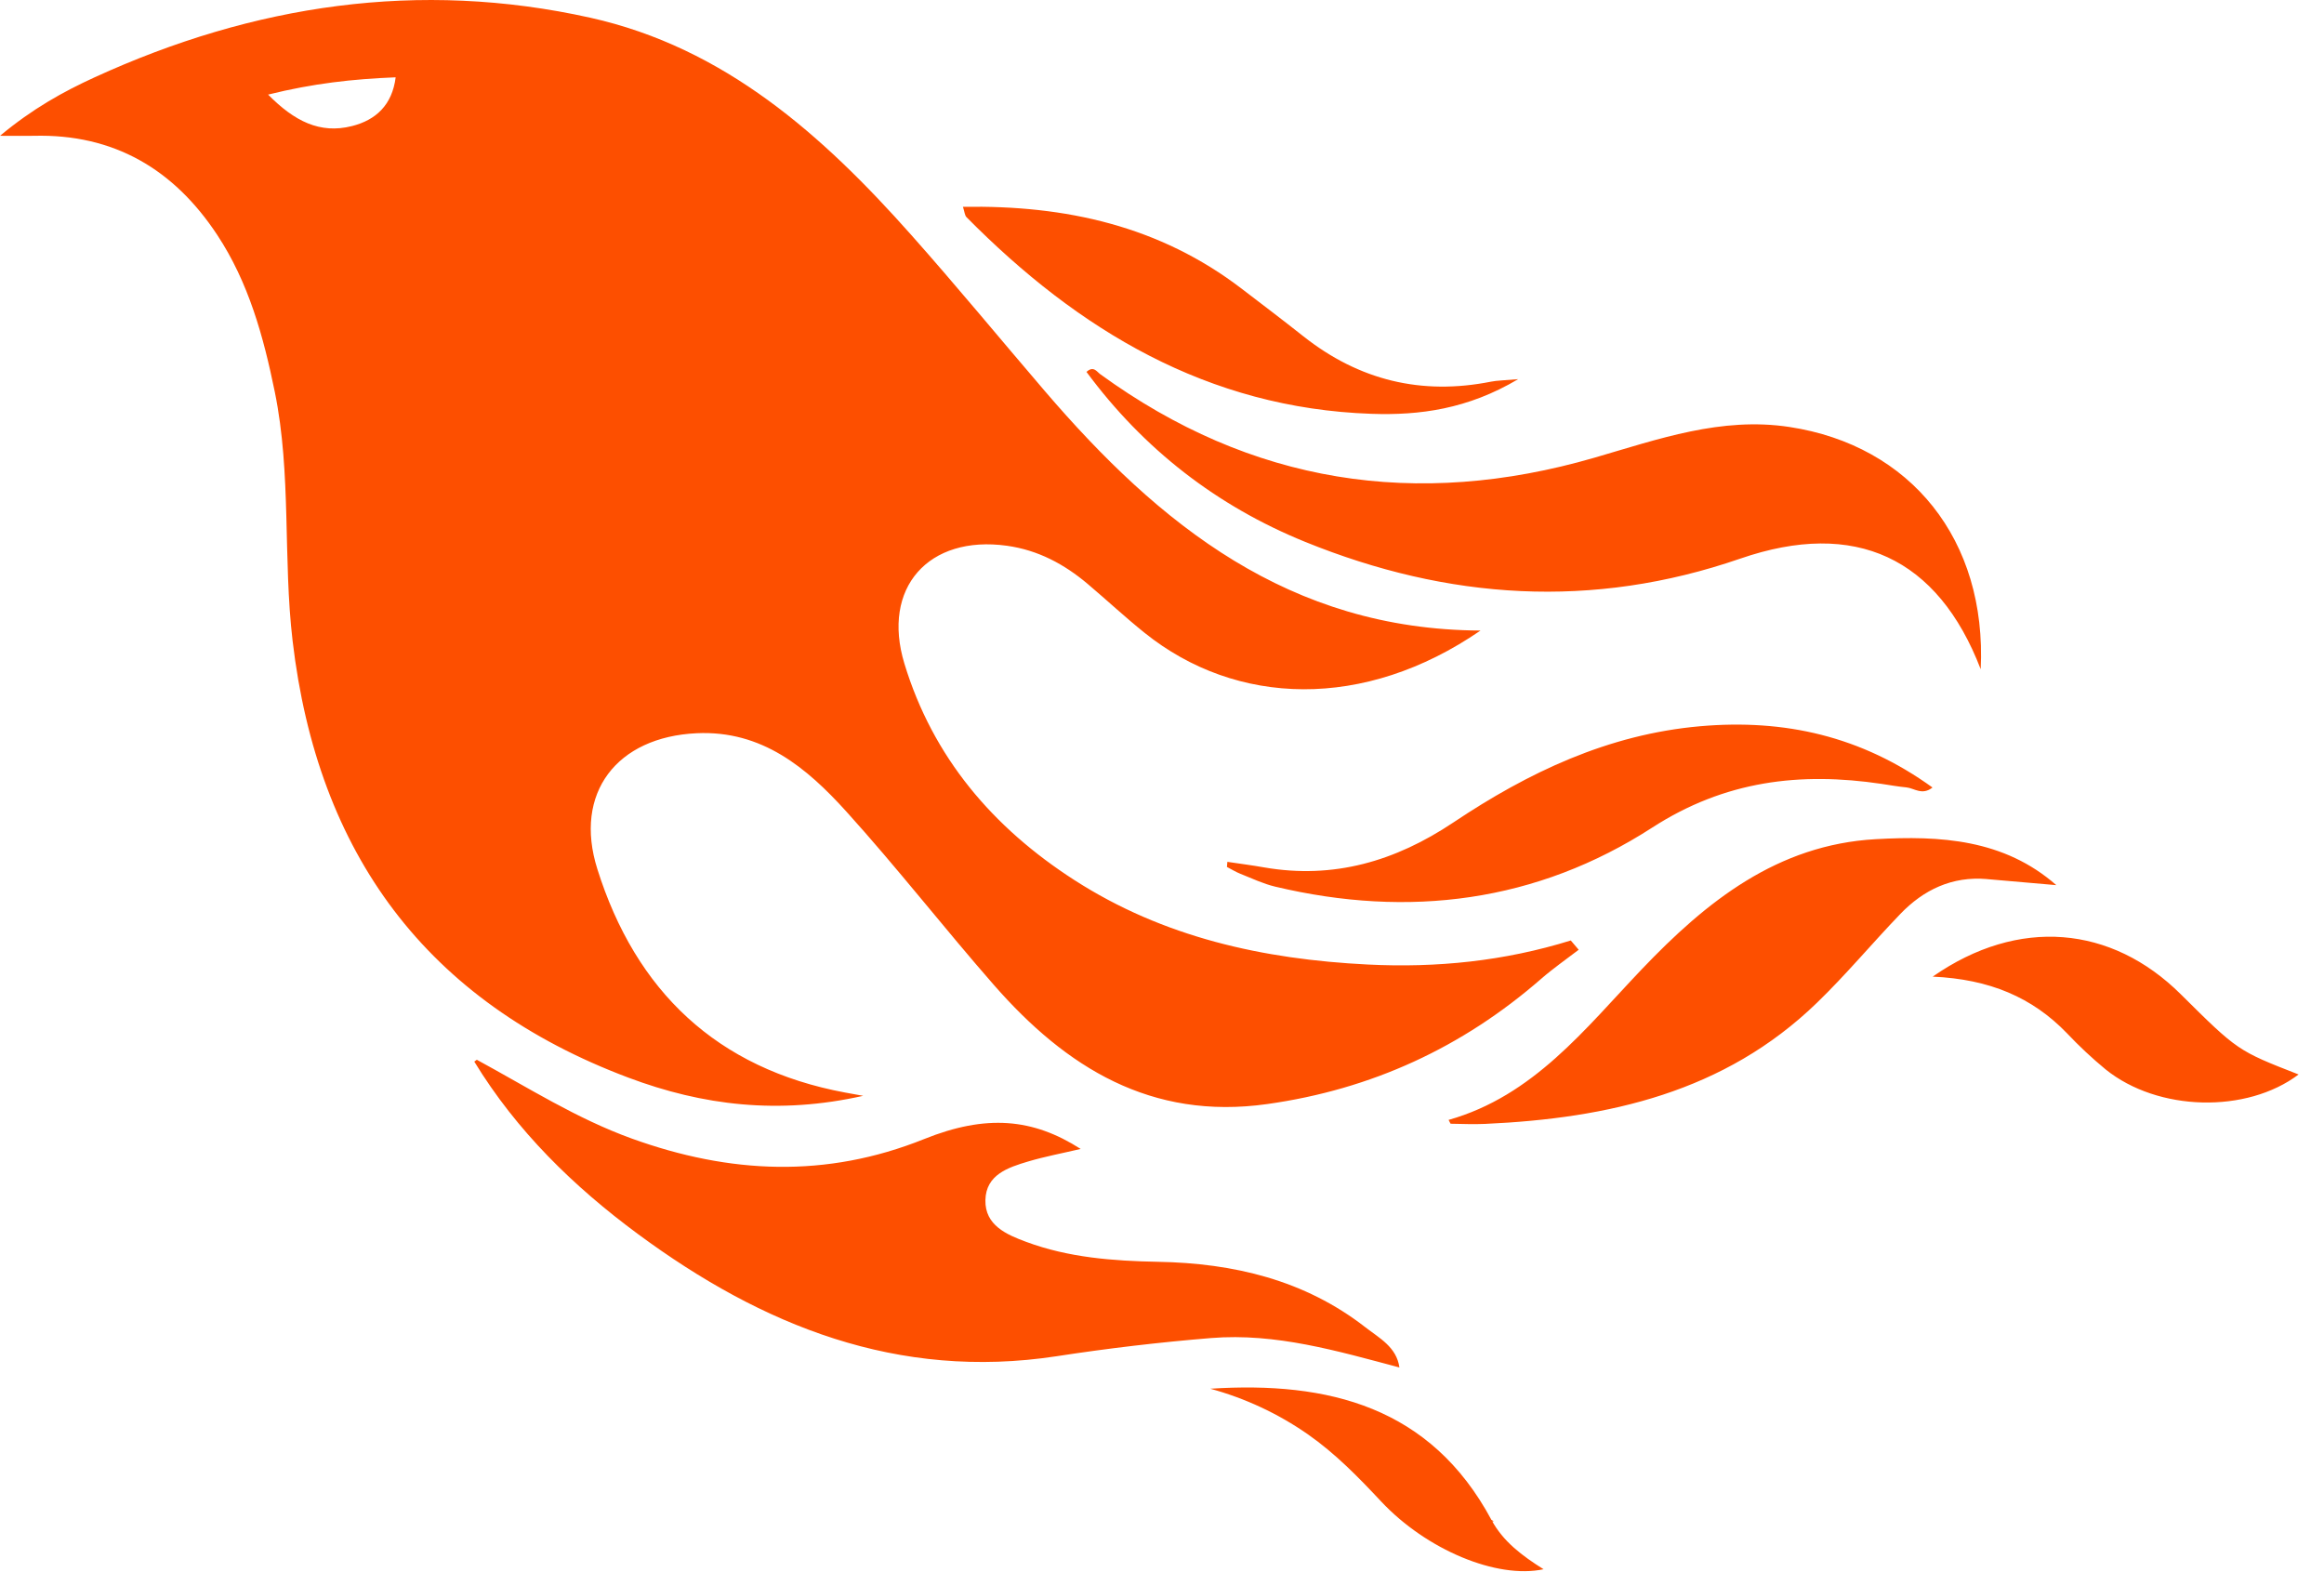
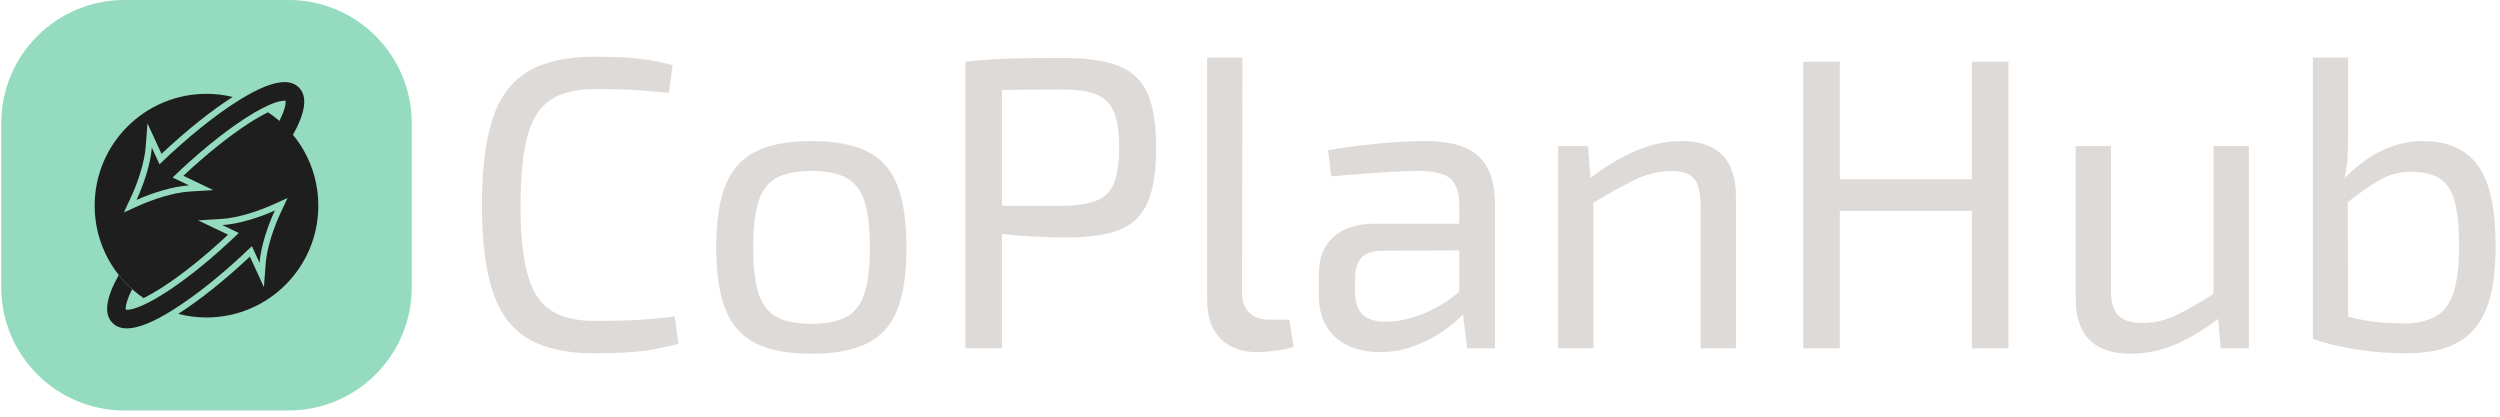
- <svg xmlns="http://www.w3.org/2000/svg" viewBox="0 0 71 48" fill="currentColor" aria-hidden="true">
-   <path d="m26.371 33.477-.552-.1c-3.92-.729-6.397-3.1-7.57-6.829-.733-2.324.597-4.035 3.035-4.148 1.995-.092 3.362 1.055 4.57 2.39 1.557 1.72 2.984 3.558 4.514 5.305 2.202 2.515 4.797 4.134 8.347 3.634 3.183-.448 5.958-1.725 8.371-3.828.363-.316.761-.592 1.144-.886l-.241-.284c-2.027.63-4.093.841-6.205.735-3.195-.16-6.24-.828-8.964-2.582-2.486-1.601-4.319-3.746-5.19-6.611-.704-2.315.736-3.934 3.135-3.6.948.133 1.746.56 2.463 1.165.583.493 1.143 1.015 1.738 1.493 2.8 2.25 6.712 2.375 10.265-.068-5.842-.026-9.817-3.24-13.308-7.313-1.366-1.594-2.7-3.216-4.095-4.785-2.698-3.036-5.692-5.71-9.79-6.623C12.8-.623 7.745.14 2.893 2.361 1.926 2.804.997 3.319 0 4.149c.494 0 .763.006 1.032 0 2.446-.064 4.28 1.023 5.602 3.024.962 1.457 1.415 3.104 1.761 4.798.513 2.515.247 5.078.544 7.605.761 6.494 4.08 11.026 10.26 13.346 2.267.852 4.591 1.135 7.172.555ZM10.751 3.852c-.976.246-1.756-.148-2.56-.962 1.377-.343 2.592-.476 3.897-.528-.107.848-.607 1.306-1.336 1.49Zm32.002 37.924c-.085-.626-.62-.901-1.04-1.228-1.857-1.446-4.03-1.958-6.333-2-1.375-.026-2.735-.128-4.031-.61-.595-.22-1.26-.505-1.244-1.272.015-.78.693-1 1.31-1.184.505-.15 1.026-.247 1.6-.382-1.46-.936-2.886-1.065-4.787-.3-2.993 1.202-5.943 1.06-8.926-.017-1.684-.608-3.179-1.563-4.735-2.408l-.077.057c1.29 2.115 3.034 3.817 5.004 5.271 3.793 2.8 7.936 4.471 12.784 3.73A66.714 66.714 0 0 1 37 40.877c1.98-.16 3.866.398 5.753.899Zm-9.14-30.345c-.105-.076-.206-.266-.42-.069 1.745 2.36 3.985 4.098 6.683 5.193 4.354 1.767 8.773 2.07 13.293.51 3.51-1.21 6.033-.028 7.343 3.38.19-3.955-2.137-6.837-5.843-7.401-2.084-.318-4.01.373-5.962.94-5.434 1.575-10.485.798-15.094-2.553Zm27.085 15.425c.708.059 1.416.123 2.124.185-1.6-1.405-3.55-1.517-5.523-1.404-3.003.17-5.167 1.903-7.14 3.972-1.739 1.824-3.31 3.87-5.903 4.604.043.078.054.117.066.117.35.005.699.021 1.047.005 3.768-.17 7.317-.965 10.14-3.7.89-.86 1.685-1.817 2.544-2.71.716-.746 1.584-1.159 2.645-1.07Zm-8.753-4.67c-2.812.246-5.254 1.409-7.548 2.943-1.766 1.18-3.654 1.738-5.776 1.37-.374-.066-.75-.114-1.124-.17l-.013.156c.135.07.265.151.405.207.354.14.702.308 1.07.395 4.083.971 7.992.474 11.516-1.803 2.221-1.435 4.521-1.707 7.013-1.336.252.038.503.083.756.107.234.022.479.255.795.003-2.179-1.574-4.526-2.096-7.094-1.872Zm-10.049-9.544c1.475.051 2.943-.142 4.486-1.059-.452.04-.643.04-.827.076-2.126.424-4.033-.04-5.733-1.383-.623-.493-1.257-.974-1.889-1.457-2.503-1.914-5.374-2.555-8.514-2.5.05.154.054.26.108.315 3.417 3.455 7.371 5.836 12.369 6.008Zm24.727 17.731c-2.114-2.097-4.952-2.367-7.578-.537 1.738.078 3.043.632 4.101 1.728a13 13 0 0 0 1.182 1.106c1.6 1.29 4.311 1.352 5.896.155-1.861-.726-1.861-.726-3.601-2.452Zm-21.058 16.06c-1.858-3.46-4.981-4.24-8.59-4.008a9.667 9.667 0 0 1 2.977 1.39c.84.586 1.547 1.311 2.243 2.055 1.38 1.473 3.534 2.376 4.962 2.07-.656-.412-1.238-.848-1.592-1.507Zl-.006.006-.036-.004.021.018.012.053Za.127.127 0 0 0 .015.043c.005.008.038 0 .058-.002Zl-.008.01.005.026.024.014Z" fill="#FD4F00" />
+ <svg xmlns="http://www.w3.org/2000/svg" version="1.1" width="2000" height="333" viewBox="0 0 2000 333">
+   <g transform="matrix(1,0,0,1,-1.212121,-2.310032)">
+     <svg viewBox="0 0 396 66" data-background-color="#1e1e1e" preserveAspectRatio="xMidYMid meet" height="333" width="2000">
+       <g id="tight-bounds" transform="matrix(1,0,0,1,0.24,0.4578441)">
+         <svg viewBox="0 0 395.52 65.084" height="65.084" width="395.52">
+           <g>
+             <svg viewBox="0 0 489.907 80.616" height="65.084" width="395.52">
+               <g transform="matrix(1,0,0,1,94.3867,11.14154)">
+                 <svg viewBox="0 0 395.52 58.333" height="58.333" width="395.52">
+                   <g id="textblocktransform">
+                     <svg viewBox="0 0 395.52 58.333" height="58.333" width="395.52" id="textblock">
+                       <g>
+                         <svg viewBox="0 0 395.52 58.333" height="58.333" width="395.52">
+                           <g transform="matrix(1,0,0,1,0,0)">
+                             <svg width="395.52" viewBox="3.05 -35.1 242.38 35.75" height="58.333" data-palette-color="#dedad7">
+                               <g class="wordmark-text-0" data-fill-palette-color="primary" id="text-0">
+                                 <path d="M16.6-35.1L16.6-35.1Q18.8-35.1 20.38-35 21.95-34.9 23.28-34.68 24.6-34.45 26-34.1L26-34.1 25.55-30.75Q24.05-30.9 22.78-31 21.5-31.1 20.05-31.15 18.6-31.2 16.6-31.2L16.6-31.2Q13.25-31.2 11.3-29.9 9.35-28.6 8.53-25.55 7.7-22.5 7.7-17.25L7.7-17.25Q7.7-12 8.53-8.95 9.35-5.9 11.3-4.6 13.25-3.3 16.6-3.3L16.6-3.3Q19.8-3.3 21.98-3.43 24.15-3.55 26.25-3.85L26.25-3.85 26.7-0.55Q24.55 0.05 22.28 0.33 20 0.6 16.6 0.6L16.6 0.6Q11.65 0.6 8.68-1.13 5.7-2.85 4.38-6.75 3.05-10.65 3.05-17.25L3.05-17.25Q3.05-23.85 4.38-27.75 5.7-31.65 8.68-33.38 11.65-35.1 16.6-35.1ZM42.7-24.95L42.7-24.95Q46.9-24.95 49.42-23.7 51.95-22.45 53.05-19.63 54.15-16.8 54.15-12.15L54.15-12.15Q54.15-7.5 53.05-4.67 51.95-1.85 49.42-0.6 46.9 0.65 42.7 0.65L42.7 0.65Q38.55 0.65 36.02-0.6 33.5-1.85 32.37-4.67 31.25-7.5 31.25-12.15L31.25-12.15Q31.25-16.8 32.37-19.63 33.5-22.45 36.02-23.7 38.55-24.95 42.7-24.95ZM42.7-21.35L42.7-21.35Q40.05-21.35 38.52-20.53 37-19.7 36.35-17.7 35.7-15.7 35.7-12.15L35.7-12.15Q35.7-8.6 36.35-6.6 37-4.6 38.52-3.78 40.05-2.95 42.7-2.95L42.7-2.95Q45.35-2.95 46.9-3.78 48.45-4.6 49.1-6.6 49.75-8.6 49.75-12.15L49.75-12.15Q49.75-15.7 49.1-17.7 48.45-19.7 46.9-20.53 45.35-21.35 42.7-21.35ZM73.09-34.95L73.09-34.95Q77.25-34.95 79.67-34 82.09-33.05 83.15-30.73 84.2-28.4 84.2-24.15L84.2-24.15Q84.2-19.9 83.17-17.55 82.15-15.2 79.82-14.28 77.5-13.35 73.59-13.35L73.59-13.35Q71.5-13.35 69.57-13.45 67.65-13.55 66.05-13.73 64.45-13.9 63.32-14.1 62.2-14.3 61.75-14.45L61.75-14.45 61.9-17.15Q64.55-17.15 67.4-17.15 70.25-17.15 73.05-17.15L73.05-17.15Q75.55-17.2 77.02-17.78 78.5-18.35 79.12-19.88 79.75-21.4 79.75-24.15L79.75-24.15Q79.75-26.95 79.12-28.45 78.5-29.95 77.02-30.55 75.55-31.15 73.05-31.15L73.05-31.15Q68.95-31.15 65.97-31.1 63-31.05 61.95-30.95L61.95-30.95 61.25-34.5Q63.15-34.7 64.8-34.8 66.45-34.9 68.4-34.93 70.34-34.95 73.09-34.95ZM61.25-34.5L65.65-34.5 65.65 0 61.25 0 61.25-34.5ZM90.34-35L94.59-35 94.54-6.7Q94.54-5.1 95.42-4.28 96.29-3.45 97.89-3.45L97.89-3.45 100.24-3.45 100.74-0.2Q100.29 0 99.47 0.15 98.64 0.3 97.77 0.38 96.89 0.45 96.29 0.45L96.29 0.45Q93.59 0.45 91.97-1.15 90.34-2.75 90.34-5.75L90.34-5.75 90.34-35ZM116.64-24.95L116.64-24.95Q119.34-24.95 121.22-24.23 123.09-23.5 124.04-21.8 124.99-20.1 124.99-17.15L124.99-17.15 124.99 0 121.64 0 120.99-5.3 120.69-5.85 120.69-17.15Q120.69-19.4 119.67-20.38 118.64-21.35 115.74-21.35L115.74-21.35Q113.84-21.35 110.97-21.15 108.09-20.95 105.29-20.7L105.29-20.7 104.89-23.85Q106.59-24.15 108.62-24.4 110.64-24.65 112.74-24.8 114.84-24.95 116.64-24.95ZM110.54-15L122.99-15 122.94-11.8 111.29-11.75Q109.54-11.7 108.84-10.83 108.14-9.95 108.14-8.4L108.14-8.4 108.14-6.85Q108.14-4.95 109.04-4.08 109.94-3.2 111.94-3.2L111.94-3.2Q113.34-3.2 115.12-3.73 116.89-4.25 118.69-5.35 120.49-6.45 121.99-8.15L121.99-8.15 121.99-5Q121.44-4.3 120.42-3.38 119.39-2.45 117.97-1.58 116.54-0.7 114.82-0.13 113.09 0.45 111.09 0.45L111.09 0.45Q108.94 0.45 107.29-0.33 105.64-1.1 104.72-2.63 103.79-4.15 103.79-6.35L103.79-6.35 103.79-9Q103.79-11.85 105.57-13.43 107.34-15 110.54-15L110.54-15ZM147.39-24.95L147.39-24.95Q153.99-24.95 153.99-18.25L153.99-18.25 153.99 0 149.74 0 149.74-17.05Q149.74-19.5 148.94-20.43 148.14-21.35 146.24-21.35L146.24-21.35Q143.99-21.35 141.74-20.25 139.49-19.15 136.39-17.25L136.39-17.25 136.19-20.3Q139.04-22.5 141.84-23.73 144.64-24.95 147.39-24.95ZM132.59-24.35L136.19-24.35 136.54-19.7 136.84-18.95 136.84 0 132.59 0 132.59-24.35ZM162.09-34.5L166.49-34.5 166.49 0 162.09 0 162.09-34.5ZM166.09-20.35L182.94-20.35 182.94-16.55 166.09-16.55 166.09-20.35ZM182.39-34.5L186.79-34.5 186.79 0 182.39 0 182.39-34.5ZM194.88-24.35L199.13-24.35 199.13-7.25Q199.08-4.95 199.98-4 200.88-3.05 202.98-3.05L202.98-3.05Q205.03-3.05 207.06-4.03 209.08-5 211.93-6.85L211.93-6.85 212.48-3.9Q209.63-1.65 206.96-0.5 204.28 0.65 201.53 0.65L201.53 0.65Q194.88 0.65 194.88-6.05L194.88-6.05 194.88-24.35ZM211.48-24.35L215.73-24.35 215.73 0 212.33 0 211.93-4.6 211.48-5.35 211.48-24.35ZM236.63-24.95L236.63-24.95Q241.13-24.95 243.28-22.03 245.43-19.1 245.43-12.25L245.43-12.25Q245.43-9.1 244.91-6.7 244.38-4.3 243.16-2.68 241.93-1.05 239.86-0.23 237.78 0.6 234.63 0.6L234.63 0.6Q233.38 0.6 231.93 0.5 230.48 0.4 228.98 0.18 227.48-0.05 226.06-0.38 224.63-0.7 223.43-1.15L223.43-1.15 226.83-4.05Q228.18-3.65 229.51-3.4 230.83-3.15 232.11-3.08 233.38-3 234.53-3L234.53-3Q236.88-3.05 238.31-3.9 239.73-4.75 240.38-6.78 241.03-8.8 241.03-12.25L241.03-12.25Q241.03-15.6 240.53-17.57 240.03-19.55 238.76-20.4 237.48-21.25 235.13-21.25L235.13-21.25Q233.13-21.25 231.33-20.18 229.53-19.1 227.18-17.25L227.18-17.25 226.88-20.1Q228.38-21.7 229.96-22.78 231.53-23.85 233.23-24.4 234.93-24.95 236.63-24.95ZM223.43-35L227.68-35 227.68-25.9Q227.68-24.35 227.61-23.05 227.53-21.75 227.23-20.4L227.23-20.4 227.63-19.7 227.68-0.95 223.43-1.15 223.43-35Z" fill="#dedad7" data-fill-palette-color="primary" />
+                               </g>
+                             </svg>
+                           </g>
+                         </svg>
+                       </g>
+                     </svg>
+                   </g>
+                 </svg>
+               </g>
+               <g>
+                 <svg viewBox="0 0 80.616 80.616" height="80.616" width="80.616">
+                   <g>
+                     <svg />
+                   </g>
+                   <g id="icon-0">
+                     <svg viewBox="0 0 80.616 80.616" height="80.616" width="80.616">
+                       <g>
+                         <path transform="scale(0.80616,0.80616)" d="M30 100c-16.569 0-30-13.431-30-30v-40c0-16.569 13.431-30 30-30h40c16.569 0 30 13.431 30 30v40c0 16.569-13.431 30-30 30z" fill="#94dbbf" fill-rule="nonzero" stroke="none" stroke-width="1" stroke-linecap="butt" stroke-linejoin="miter" stroke-miterlimit="10" stroke-dasharray="" stroke-dashoffset="0" font-family="none" font-weight="none" font-size="none" text-anchor="none" style="mix-blend-mode: normal" data-fill-palette-color="accent" />
+                       </g>
+                       <g transform="matrix(1,0,0,1,18.34558,16.12315)">
+                         <svg viewBox="0 0 43.925 48.369" height="48.369" width="43.925">
+                           <g>
+                             <svg version="1.1" x="0" y="0" viewBox="10.467 6.753 78.533 86.48" enable-background="new 0 0 100 100" xml:space="preserve" height="48.369" width="43.925" class="icon-dxe-0" data-fill-palette-color="quaternary" id="dxe-0">
+                               <path d="M61.086 59.727C52.293 68.197 43.322 75.521 35.62 80.499 25.724 86.896 22.121 86.797 21.389 86.676 21.31 86.151 21.264 84.155 23.641 79.468A39.4 39.4 0 0 1 18.928 74.475C14.36 82.653 13.629 88.183 16.701 91.298 17.971 92.587 19.662 93.233 21.791 93.233 25.649 93.233 30.946 91.112 37.787 86.847 46.168 81.622 55.999 73.691 65.673 64.364L68.364 70.215C68.792 64.563 71.231 57.22 73.741 51.854 68.339 54.286 60.962 56.62 55.303 56.966z" fill="#1e1e1e" data-fill-palette-color="quaternary" />
+                               <path d="M71.344 17.36C69.557 18.227 67.296 19.484 64.466 21.312 57.592 25.756 49.555 32.212 41.607 39.66L52.114 44.677 43.735 45.191C37.979 45.543 30.614 48.064 26.056 50.115L20.712 52.52 23.195 47.212C25.312 42.686 27.939 35.36 28.374 29.608L29.007 21.235 33.936 31.952C42.584 23.824 51.334 16.823 58.914 11.965A39.3 39.3 0 0 0 49.733 10.875C28.047 10.875 10.467 28.455 10.467 50.141 10.467 63.628 17.269 75.524 27.627 82.593 29.404 81.727 31.644 80.48 34.439 78.673 41.314 74.229 49.351 67.773 57.299 60.325L46.791 55.307 55.17 54.794C60.926 54.441 68.291 51.92 72.849 49.869L78.193 47.463 75.71 52.771C73.593 57.296 70.967 64.623 70.531 70.375L69.898 78.748 64.97 68.034C56.25 76.227 47.429 83.275 39.805 88.138A39.3 39.3 0 0 0 49.734 89.407C71.42 89.407 89 71.827 89 50.142 89 36.441 81.979 24.386 71.344 17.36" fill="#1e1e1e" data-fill-palette-color="quaternary" />
+                               <path d="M37.82 40.26C46.614 31.79 55.585 24.466 63.287 19.487 73.183 13.09 76.785 13.19 77.517 13.31 77.596 13.835 77.642 15.832 75.265 20.518A39.5 39.5 0 0 1 79.979 25.512C84.546 17.334 85.278 11.804 82.206 8.688 80.936 7.399 79.245 6.753 77.116 6.753 73.258 6.753 67.961 8.874 61.12 13.139 52.738 18.364 42.908 26.295 33.233 35.622L30.542 29.771C30.115 35.422 27.675 42.766 25.165 48.132 30.568 45.7 37.945 43.366 43.603 43.02z" fill="#1e1e1e" data-fill-palette-color="quaternary" />
+                             </svg>
+                           </g>
+                         </svg>
+                       </g>
+                     </svg>
+                   </g>
+                 </svg>
+               </g>
+             </svg>
+           </g>
+           <defs />
+         </svg>
+         <rect width="395.52" height="65.084" fill="none" stroke="none" visibility="hidden" />
+       </g>
+     </svg>
+   </g>
</svg>
